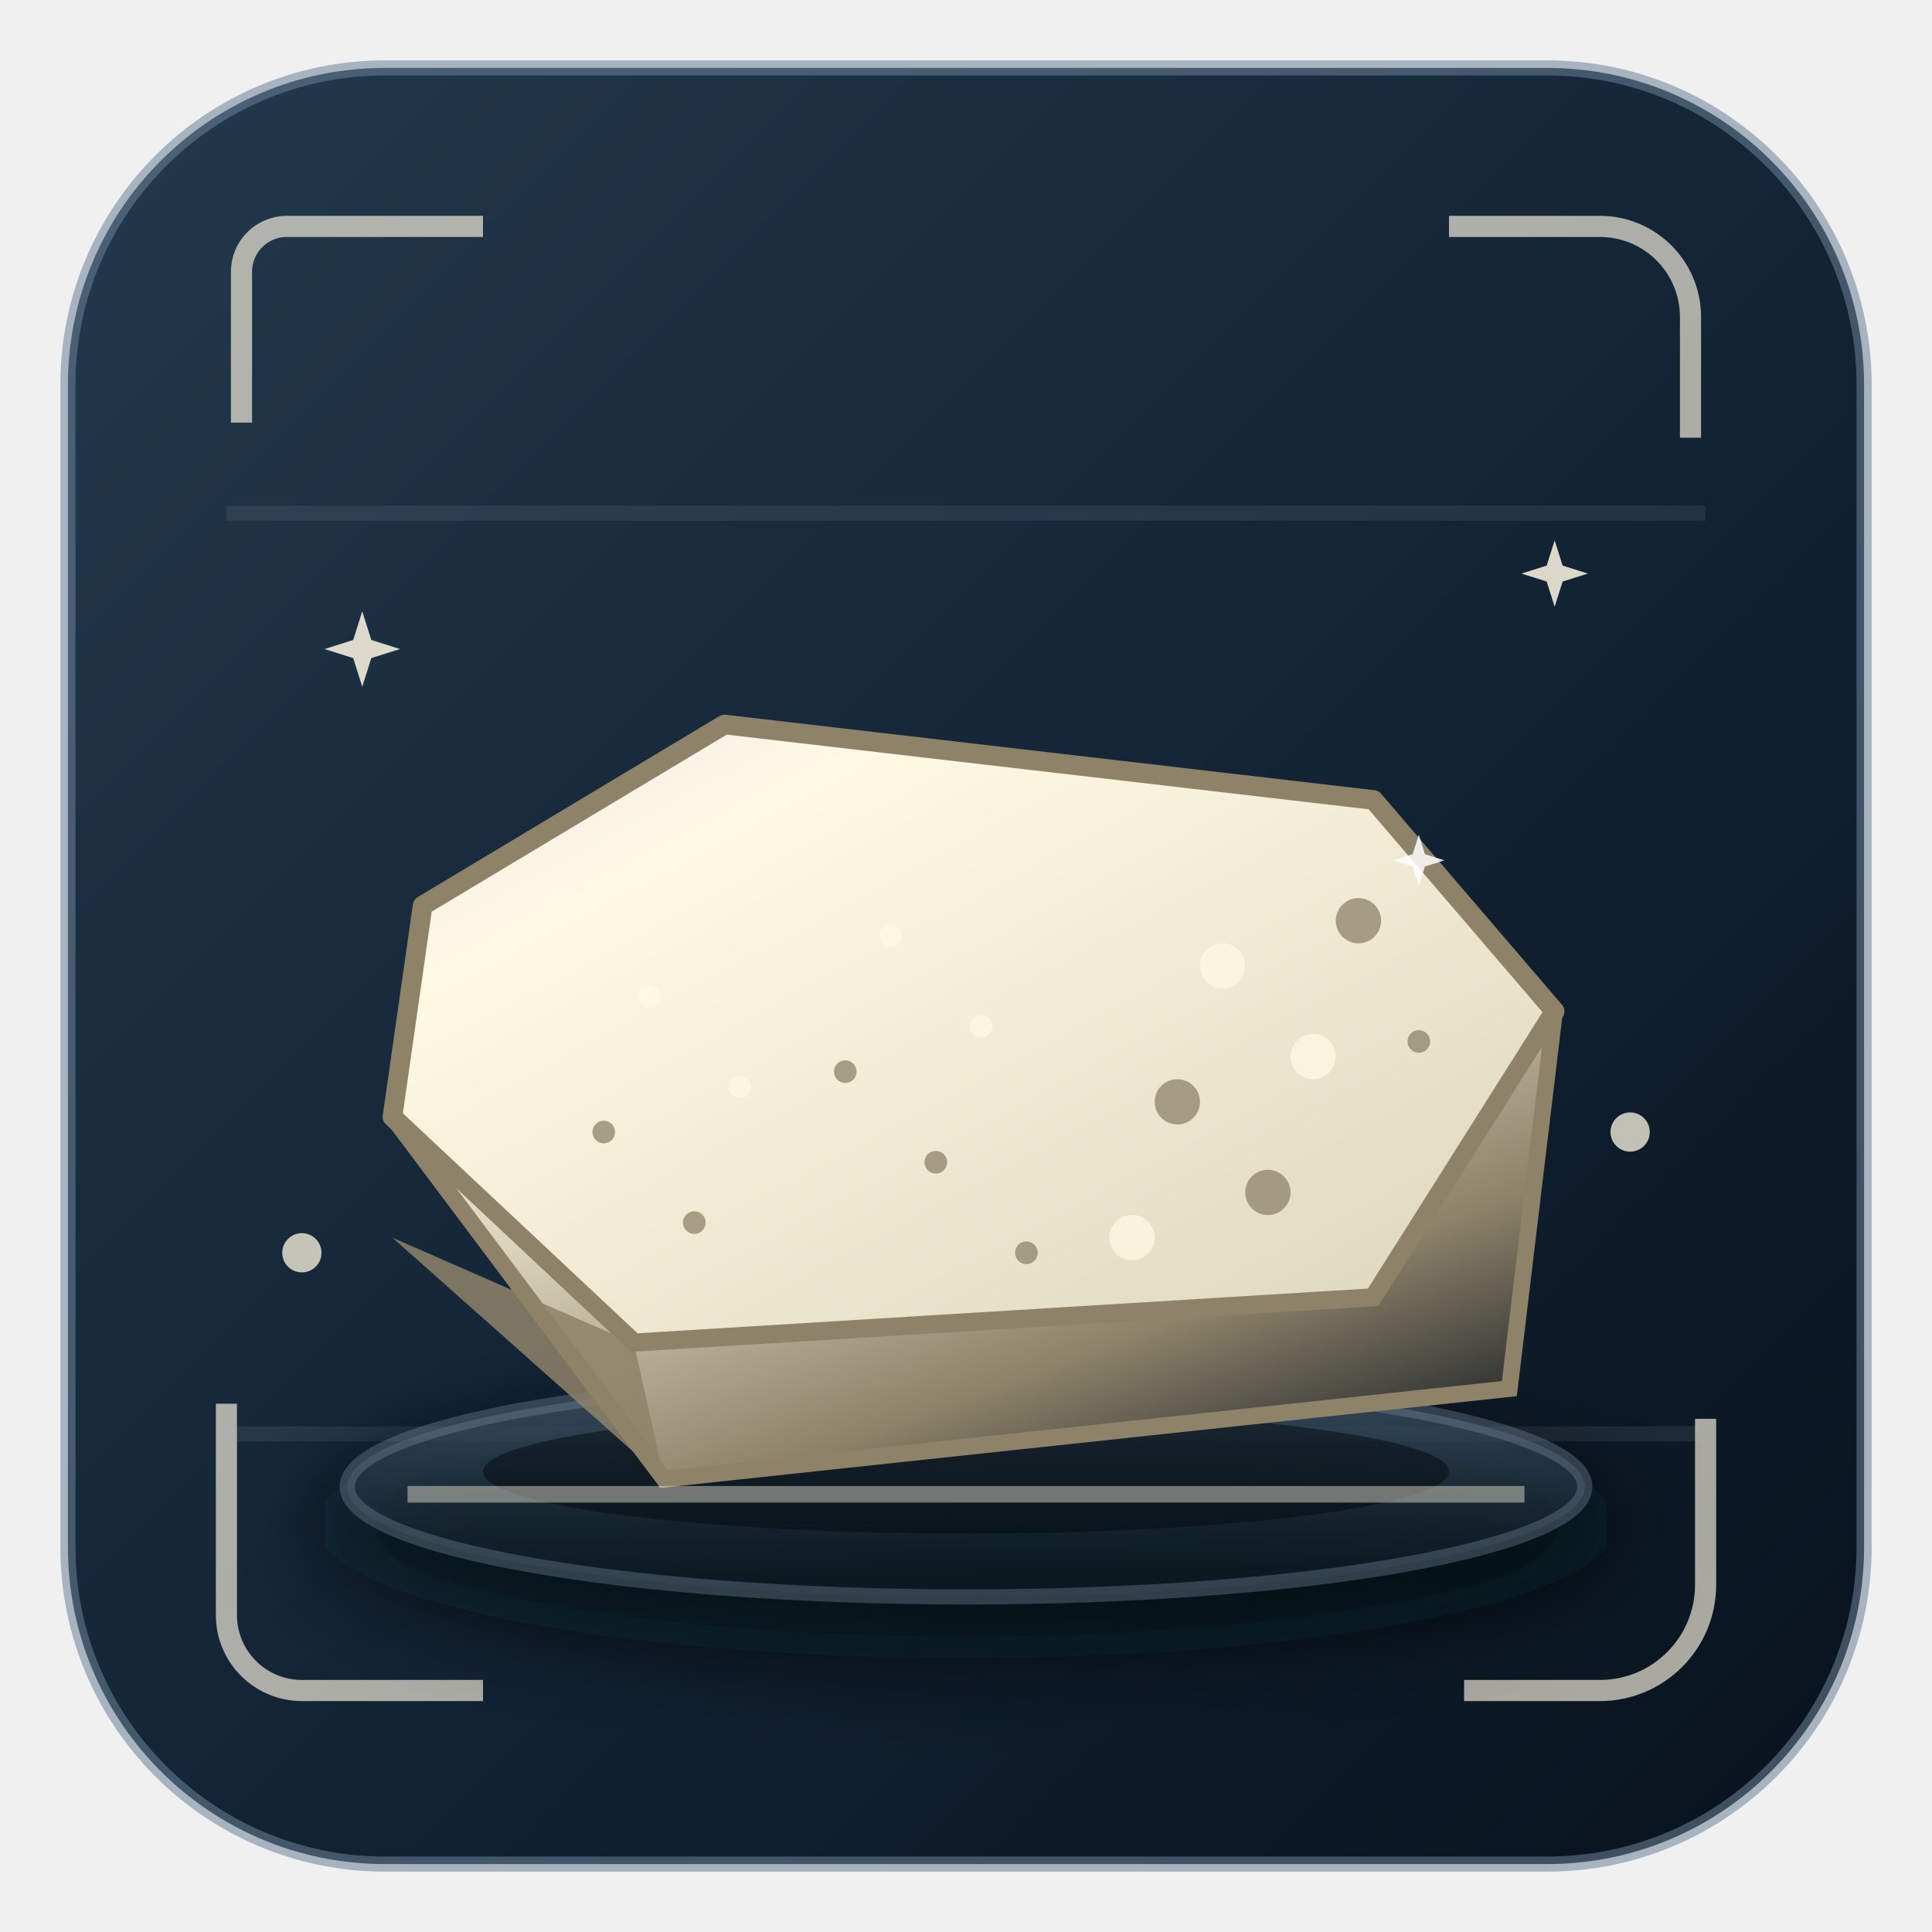
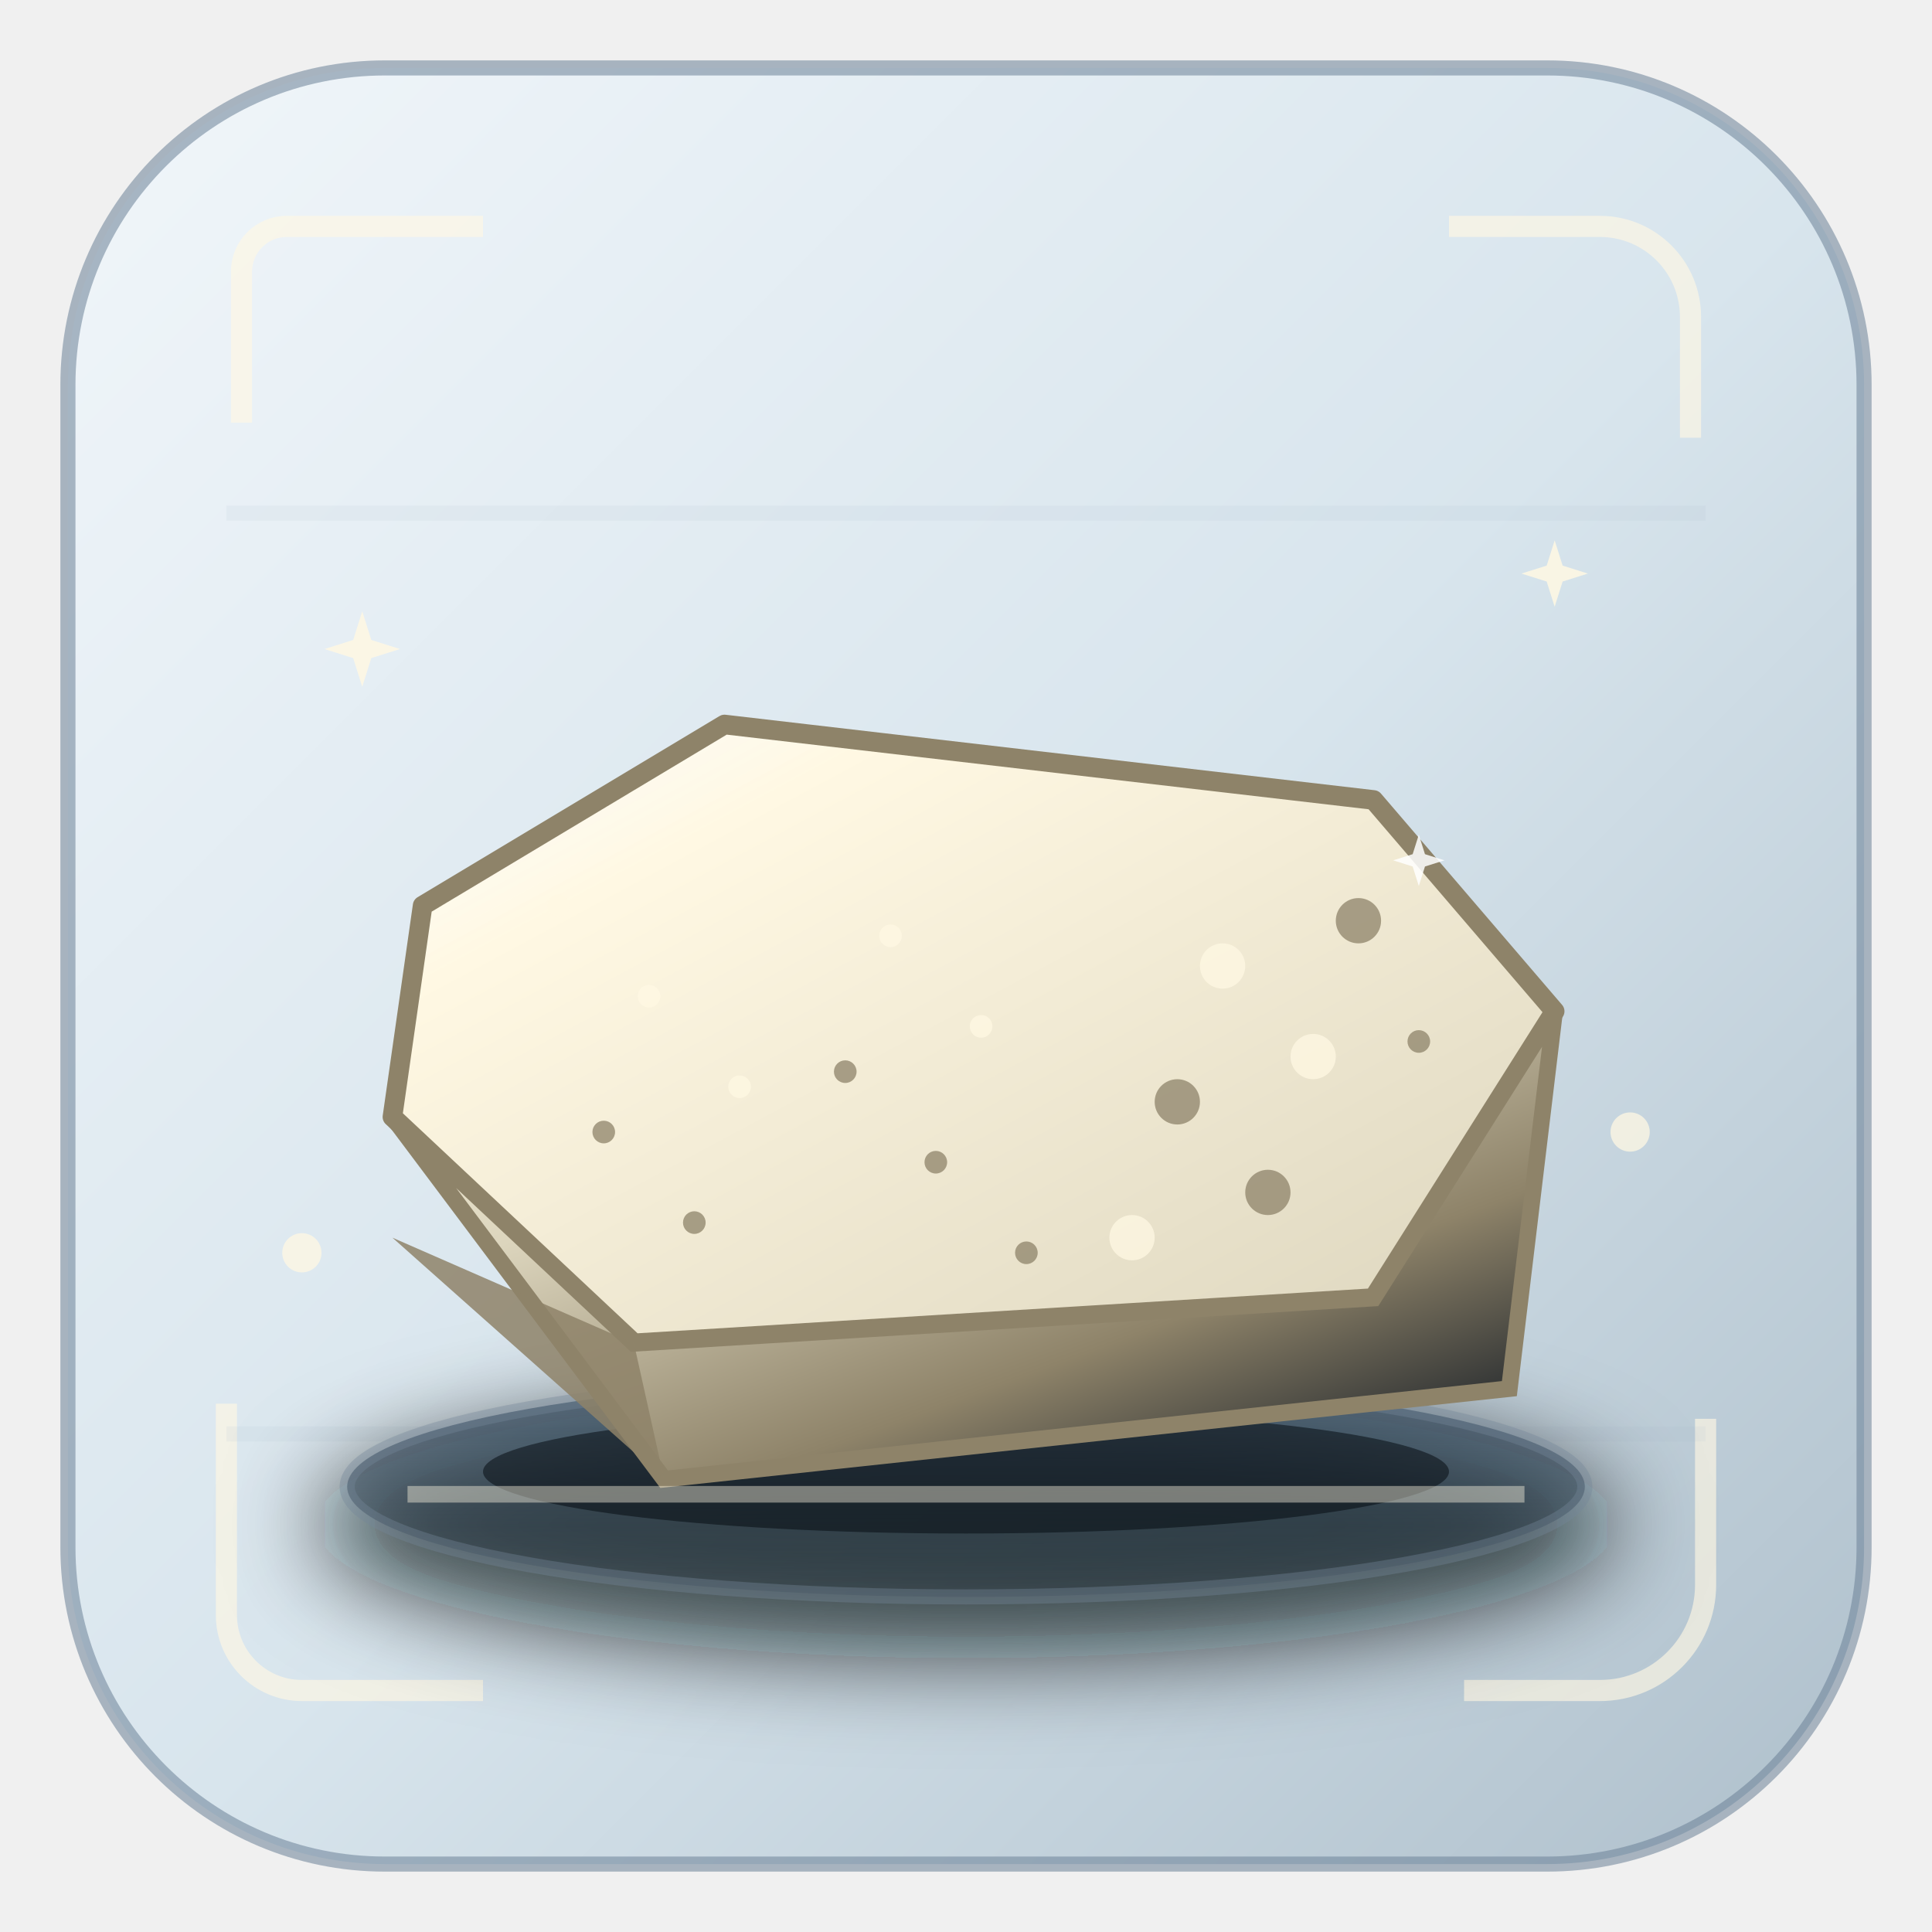
<svg xmlns="http://www.w3.org/2000/svg" width="128" height="128" viewBox="0 0 128 128" role="img" aria-labelledby="omega-diatomite-title omega-diatomite-desc" data-omega-icon-kind="resource" data-omega-icon-id="diatomite">
  <defs>
    <linearGradient id="omega-diatomite-bg" x1="0" y1="0" x2="1" y2="1">
-       <stop offset="0" stop-color="#24394c" />
-       <stop offset=".5" stop-color="#132536" />
-       <stop offset="1" stop-color="#08121d" />
+       <stop offset="0" stop-color="#f1f6fa" />
+       <stop offset=".52" stop-color="#d8e5ed" />
+       <stop offset="1" stop-color="#aebfcb" />
    </linearGradient>
    <linearGradient id="omega-diatomite-metal" x1="0" y1="0" x2=".9" y2="1">
      <stop offset="0" stop-color="#fff8e3" />
      <stop offset=".32" stop-color="#dcd5bd" />
      <stop offset=".7" stop-color="#8e8369" />
      <stop offset="1" stop-color="#141b24" />
    </linearGradient>
    <linearGradient id="omega-diatomite-top" x1="0" y1="0" x2="1" y2="1">
      <stop offset="0" stop-color="#ffffff" stop-opacity=".9" />
      <stop offset=".22" stop-color="#fff8e3" />
      <stop offset="1" stop-color="#dcd5bd" />
    </linearGradient>
    <linearGradient id="omega-diatomite-side" x1="0" y1="0" x2="1" y2=".7">
      <stop offset="0" stop-color="#dcd5bd" />
      <stop offset="1" stop-color="#8e8369" />
    </linearGradient>
    <linearGradient id="omega-diatomite-floor" x1="0" y1="0" x2="0" y2="1">
      <stop offset="0" stop-color="#41576b" stop-opacity=".85" />
      <stop offset="1" stop-color="#172534" stop-opacity=".25" />
    </linearGradient>
    <filter id="omega-diatomite-shadow" x="-40%" y="-40%" width="180%" height="200%">
      <feGaussianBlur stdDeviation="3.1" />
    </filter>
  </defs>
  <rect x="4.5" y="4.5" width="119" height="119" rx="21" fill="url(#omega-diatomite-bg)" stroke="#6b8297" stroke-opacity=".55" stroke-width="1" />
  <path d="M16 28V18a3 3 0 0 1 3-3h13M96 15h10a6 6 0 0 1 6 6v8M15 93v14a5 5 0 0 0 5 5h12M97 112h9a7 7 0 0 0 7-7V94" fill="none" stroke="#fff8e3" stroke-opacity=".65" stroke-width="1.4" />
  <path d="M15 34H113M15 95H113" stroke="#a5bac8" stroke-opacity=".11" />
  <ellipse cx="64" cy="101" rx="43" ry="8.8" fill="#02070d" opacity=".7" filter="url(#omega-diatomite-shadow)" />
  <ellipse cx="64" cy="98.5" rx="41" ry="7.3" fill="url(#omega-diatomite-floor)" stroke="#75889a" stroke-opacity=".38" />
  <ellipse cx="64" cy="97.5" rx="32" ry="4.1" fill="#030a10" opacity=".52" />
  <path d="M28 60 48 48 91 53 103 67 91 86 42 89 26 74Z" fill="url(#omega-diatomite-top)" stroke="#8e8369" stroke-width="1.3" stroke-linejoin="round" />
  <path d="M26 74 42 89 91 86 103 67 100 92 44 98Z" fill="url(#omega-diatomite-metal)" stroke="#8e8369" stroke-width="1.1" />
  <path d="M42 89 44 98 26 82Z" fill="#8e8369" opacity=".85" />
  <circle cx="90" cy="61" r="1.5" fill="#8e8369" opacity=".75" />
  <circle cx="49" cy="72" r="0.75" fill="#fff8e3" opacity=".75" />
  <circle cx="68" cy="83" r="0.75" fill="#8e8369" opacity=".75" />
  <circle cx="87" cy="70" r="1.5" fill="#fff8e3" opacity=".75" />
  <circle cx="46" cy="81" r="0.75" fill="#8e8369" opacity=".75" />
  <circle cx="65" cy="68" r="0.75" fill="#fff8e3" opacity=".75" />
  <circle cx="84" cy="79" r="1.5" fill="#8e8369" opacity=".75" />
  <circle cx="43" cy="66" r="0.75" fill="#fff8e3" opacity=".75" />
  <circle cx="62" cy="77" r="0.75" fill="#8e8369" opacity=".75" />
  <circle cx="81" cy="64" r="1.5" fill="#fff8e3" opacity=".75" />
  <circle cx="40" cy="75" r="0.75" fill="#8e8369" opacity=".75" />
  <circle cx="59" cy="62" r="0.75" fill="#fff8e3" opacity=".75" />
  <circle cx="78" cy="73" r="1.5" fill="#8e8369" opacity=".75" />
  <circle cx="37" cy="60" r="0.75" fill="#fff8e3" opacity=".75" />
  <circle cx="56" cy="71" r="0.75" fill="#8e8369" opacity=".75" />
  <circle cx="75" cy="82" r="1.5" fill="#fff8e3" opacity=".75" />
  <circle cx="94" cy="69" r="0.75" fill="#8e8369" opacity=".75" />
  <path d="M24 40.5L24.6 42.4 26.5 43 24.6 43.6 24 45.5 23.4 43.6 21.5 43 23.4 42.4Z" fill="#fff8e3" opacity=".85" />
  <path d="M103 35.8L103.528 37.472 105.2 38 103.528 38.528 103 40.2 102.472 38.528 100.8 38 102.472 37.472Z" fill="#fff8e3" opacity=".85" />
  <path d="M94 55.3L94.408 56.592 95.7 57 94.408 57.408 94 58.7 93.592 57.408 92.3 57 93.592 56.592Z" fill="#fff" opacity=".85" />
  <path d="M27 99H101" stroke="#fff8e3" stroke-opacity=".42" stroke-width="1.1" />
  <circle cx="20" cy="83" r="1.3" fill="#fff8e3" opacity=".75" />
  <circle cx="108" cy="75" r="1.3" fill="#fff8e3" opacity=".75" />
</svg>
